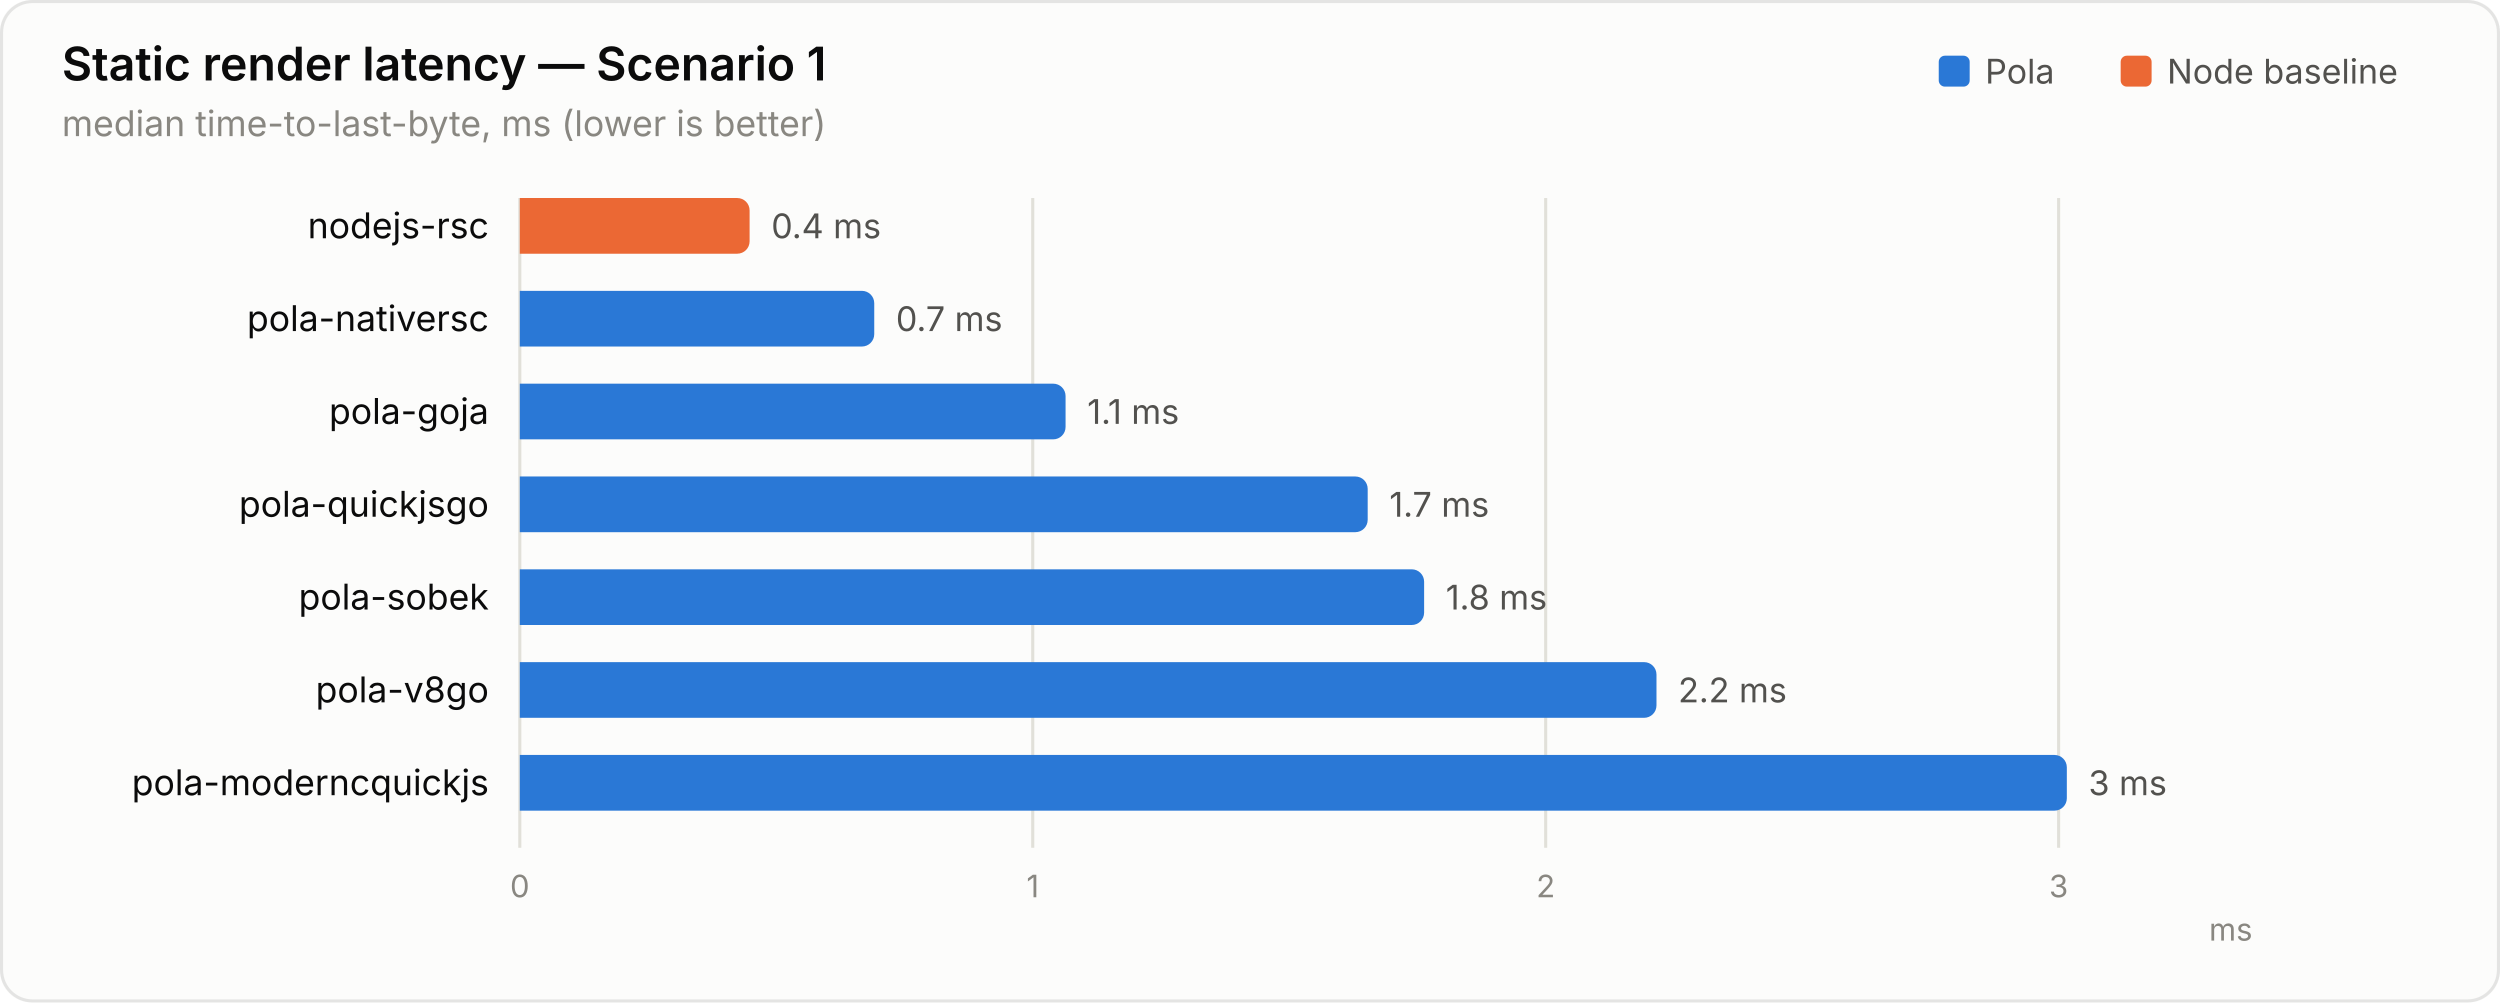
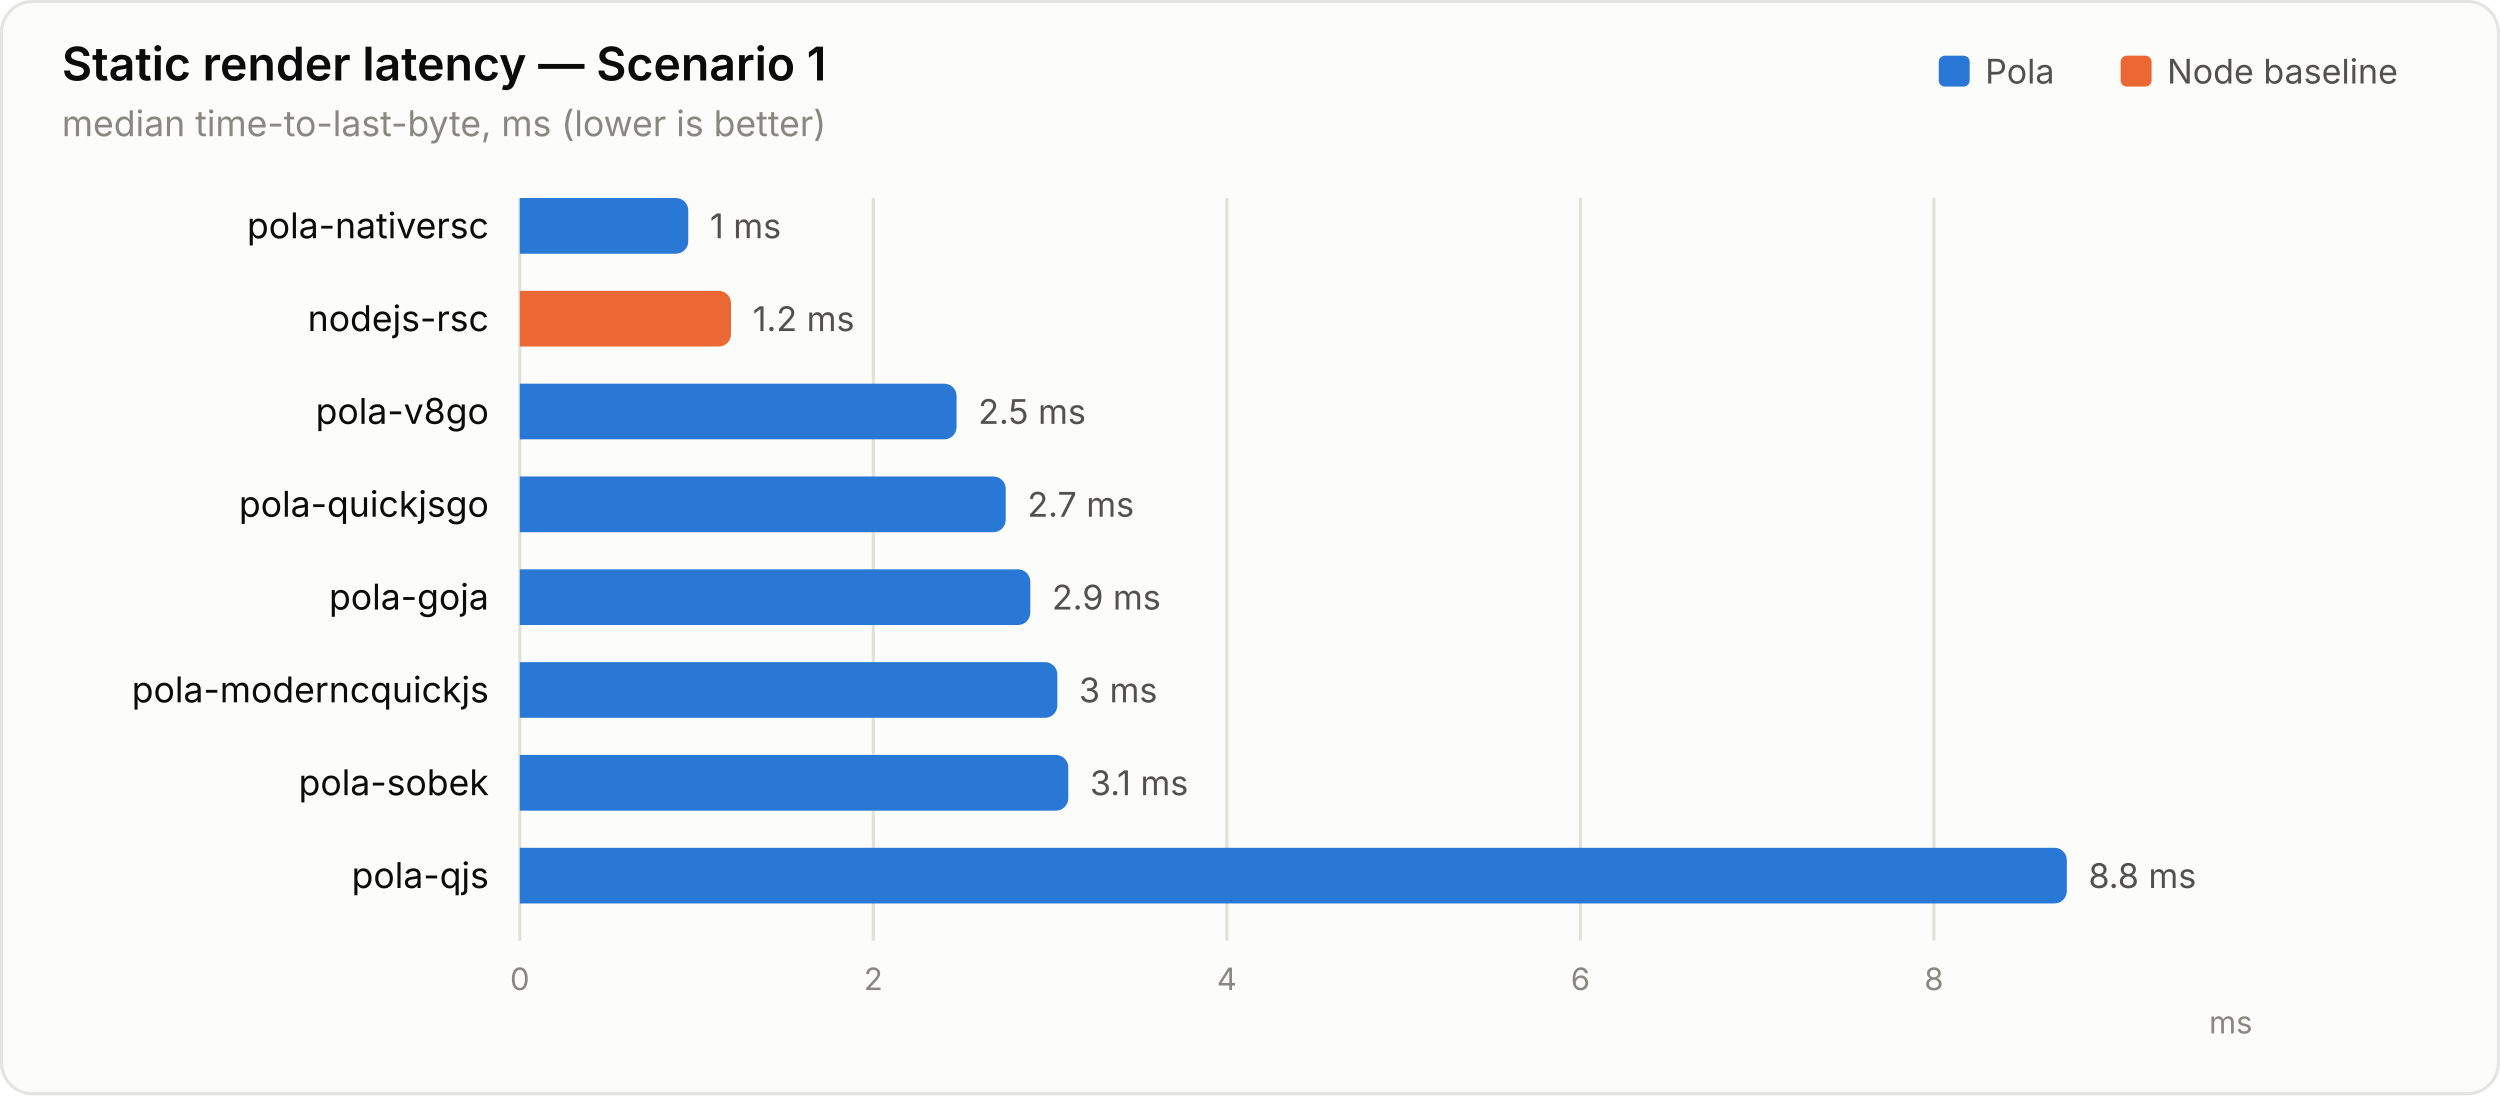
- <svg xmlns="http://www.w3.org/2000/svg" width="808" height="324" viewBox="0 0 808 324" font-family="system-ui, -apple-system, &quot;Segoe UI&quot;, sans-serif">
-   <rect x="0" y="0" width="808" height="324" rx="10" fill="#fcfcfb" />
-   <rect x="0.5" y="0.5" width="807" height="323" rx="10" fill="none" stroke="rgba(11,11,11,0.10)" />
+ <svg xmlns="http://www.w3.org/2000/svg" width="808" height="354" viewBox="0 0 808 354" font-family="system-ui, -apple-system, &quot;Segoe UI&quot;, sans-serif">
+   <rect x="0" y="0" width="808" height="354" rx="10" fill="#fcfcfb" />
+   <rect x="0.5" y="0.5" width="807" height="353" rx="10" fill="none" stroke="rgba(11,11,11,0.10)" />
  <text x="20" y="26" font-size="15" font-weight="600" fill="#0b0b0b">Static render latency — Scenario 1</text>
  <text x="20" y="44" font-size="11.5" fill="#898781">median time-to-last-byte, ms (lower is better)</text>
  <g>
    <rect x="685.4" y="18" width="10" height="10" rx="2" fill="#eb6834" />
    <text x="700.4" y="27" font-size="11" fill="#52514e">Node baseline</text>
    <rect x="626.6" y="18" width="10" height="10" rx="2" fill="#2a78d6" />
    <text x="641.6" y="27" font-size="11" fill="#52514e">Pola</text>
  </g>
  <g transform="translate(20,64)">
    <defs>
      <pattern id="hatch" width="6" height="6" patternTransform="rotate(45)" patternUnits="userSpaceOnUse">
        <rect width="6" height="6" fill="#fcfcfb" />
        <line x1="0" y1="0" x2="0" y2="6" stroke="#898781" stroke-width="2" />
      </pattern>
    </defs>
-     <line x1="148" y1="0" x2="148" y2="210" stroke="#e1e0d9" />
-     <text x="148" y="226" font-size="10" fill="#898781" text-anchor="middle" font-variant-numeric="tabular-nums">0</text>
-     <line x1="313.782" y1="0" x2="313.782" y2="210" stroke="#e1e0d9" />
-     <text x="313.782" y="226" font-size="10" fill="#898781" text-anchor="middle" font-variant-numeric="tabular-nums">1</text>
-     <line x1="479.565" y1="0" x2="479.565" y2="210" stroke="#e1e0d9" />
-     <text x="479.565" y="226" font-size="10" fill="#898781" text-anchor="middle" font-variant-numeric="tabular-nums">2</text>
-     <line x1="645.347" y1="0" x2="645.347" y2="210" stroke="#e1e0d9" />
-     <text x="645.347" y="226" font-size="10" fill="#898781" text-anchor="middle" font-variant-numeric="tabular-nums">3</text>
-     <text x="708" y="240" font-size="10" fill="#898781" text-anchor="end">ms</text>
-     <text x="138" y="13" font-size="11.5" fill="#0b0b0b" text-anchor="end">nodejs-rsc</text>
-     <path d="M148,0 h70.271 a4,4 0 0 1 4,4 v10 a4,4 0 0 1 -4,4 h-70.271 Z" fill="#eb6834" />
-     <text x="229.271" y="13" font-size="11" fill="#52514e" font-variant-numeric="tabular-nums">0.4 ms</text>
-     <text x="138" y="43" font-size="11.5" fill="#0b0b0b" text-anchor="end">pola-nativersc</text>
-     <path d="M148,30 h110.556 a4,4 0 0 1 4,4 v10 a4,4 0 0 1 -4,4 h-110.556 Z" fill="#2a78d6" />
-     <text x="269.556" y="43" font-size="11" fill="#52514e" font-variant-numeric="tabular-nums">0.7 ms</text>
-     <text x="138" y="73" font-size="11.5" fill="#0b0b0b" text-anchor="end">pola-goja</text>
-     <path d="M148,60 h172.393 a4,4 0 0 1 4,4 v10 a4,4 0 0 1 -4,4 h-172.393 Z" fill="#2a78d6" />
-     <text x="331.393" y="73" font-size="11" fill="#52514e" font-variant-numeric="tabular-nums">1.1 ms</text>
+     <line x1="148" y1="0" x2="148" y2="240" stroke="#e1e0d9" />
+     <text x="148" y="256" font-size="10" fill="#898781" text-anchor="middle" font-variant-numeric="tabular-nums">0</text>
+     <line x1="262.26" y1="0" x2="262.26" y2="240" stroke="#e1e0d9" />
+     <text x="262.26" y="256" font-size="10" fill="#898781" text-anchor="middle" font-variant-numeric="tabular-nums">2</text>
+     <line x1="376.519" y1="0" x2="376.519" y2="240" stroke="#e1e0d9" />
+     <text x="376.519" y="256" font-size="10" fill="#898781" text-anchor="middle" font-variant-numeric="tabular-nums">4</text>
+     <line x1="490.779" y1="0" x2="490.779" y2="240" stroke="#e1e0d9" />
+     <text x="490.779" y="256" font-size="10" fill="#898781" text-anchor="middle" font-variant-numeric="tabular-nums">6</text>
+     <line x1="605.038" y1="0" x2="605.038" y2="240" stroke="#e1e0d9" />
+     <text x="605.038" y="256" font-size="10" fill="#898781" text-anchor="middle" font-variant-numeric="tabular-nums">8</text>
+     <text x="708" y="270" font-size="10" fill="#898781" text-anchor="end">ms</text>
+     <text x="138" y="13" font-size="11.5" fill="#0b0b0b" text-anchor="end">pola-nativersc</text>
+     <path d="M148,0 h50.445 a4,4 0 0 1 4,4 v10 a4,4 0 0 1 -4,4 h-50.445 Z" fill="#2a78d6" />
+     <text x="209.445" y="13" font-size="11" fill="#52514e" font-variant-numeric="tabular-nums">1 ms</text>
+     <text x="138" y="43" font-size="11.5" fill="#0b0b0b" text-anchor="end">nodejs-rsc</text>
+     <path d="M148,30 h64.27 a4,4 0 0 1 4,4 v10 a4,4 0 0 1 -4,4 h-64.27 Z" fill="#eb6834" />
+     <text x="223.27" y="43" font-size="11" fill="#52514e" font-variant-numeric="tabular-nums">1.2 ms</text>
+     <text x="138" y="73" font-size="11.5" fill="#0b0b0b" text-anchor="end">pola-v8go</text>
+     <path d="M148,60 h137.168 a4,4 0 0 1 4,4 v10 a4,4 0 0 1 -4,4 h-137.168 Z" fill="#2a78d6" />
+     <text x="296.168" y="73" font-size="11" fill="#52514e" font-variant-numeric="tabular-nums">2.5 ms</text>
    <text x="138" y="103" font-size="11.5" fill="#0b0b0b" text-anchor="end">pola-quickjsgo</text>
-     <path d="M148,90 h270.038 a4,4 0 0 1 4,4 v10 a4,4 0 0 1 -4,4 h-270.038 Z" fill="#2a78d6" />
-     <text x="429.038" y="103" font-size="11" fill="#52514e" font-variant-numeric="tabular-nums">1.7 ms</text>
-     <text x="138" y="133" font-size="11.5" fill="#0b0b0b" text-anchor="end">pola-sobek</text>
-     <path d="M148,120 h288.275 a4,4 0 0 1 4,4 v10 a4,4 0 0 1 -4,4 h-288.275 Z" fill="#2a78d6" />
-     <text x="447.275" y="133" font-size="11" fill="#52514e" font-variant-numeric="tabular-nums">1.8 ms</text>
-     <text x="138" y="163" font-size="11.5" fill="#0b0b0b" text-anchor="end">pola-v8go</text>
-     <path d="M148,150 h363.374 a4,4 0 0 1 4,4 v10 a4,4 0 0 1 -4,4 h-363.374 Z" fill="#2a78d6" />
-     <text x="522.374" y="163" font-size="11" fill="#52514e" font-variant-numeric="tabular-nums">2.2 ms</text>
-     <text x="138" y="193" font-size="11.5" fill="#0b0b0b" text-anchor="end">pola-moderncquickjs</text>
-     <path d="M148,180 h496 a4,4 0 0 1 4,4 v10 a4,4 0 0 1 -4,4 h-496 Z" fill="#2a78d6" />
-     <text x="655" y="193" font-size="11" fill="#52514e" font-variant-numeric="tabular-nums">3 ms</text>
+     <path d="M148,90 h153.05 a4,4 0 0 1 4,4 v10 a4,4 0 0 1 -4,4 h-153.05 Z" fill="#2a78d6" />
+     <text x="312.05" y="103" font-size="11" fill="#52514e" font-variant-numeric="tabular-nums">2.7 ms</text>
+     <text x="138" y="133" font-size="11.5" fill="#0b0b0b" text-anchor="end">pola-goja</text>
+     <path d="M148,120 h160.991 a4,4 0 0 1 4,4 v10 a4,4 0 0 1 -4,4 h-160.991 Z" fill="#2a78d6" />
+     <text x="319.991" y="133" font-size="11" fill="#52514e" font-variant-numeric="tabular-nums">2.9 ms</text>
+     <text x="138" y="163" font-size="11.5" fill="#0b0b0b" text-anchor="end">pola-moderncquickjs</text>
+     <path d="M148,150 h169.732 a4,4 0 0 1 4,4 v10 a4,4 0 0 1 -4,4 h-169.732 Z" fill="#2a78d6" />
+     <text x="328.732" y="163" font-size="11" fill="#52514e" font-variant-numeric="tabular-nums">3 ms</text>
+     <text x="138" y="193" font-size="11.5" fill="#0b0b0b" text-anchor="end">pola-sobek</text>
+     <path d="M148,180 h173.274 a4,4 0 0 1 4,4 v10 a4,4 0 0 1 -4,4 h-173.274 Z" fill="#2a78d6" />
+     <text x="332.274" y="193" font-size="11" fill="#52514e" font-variant-numeric="tabular-nums">3.1 ms</text>
+     <text x="138" y="223" font-size="11.5" fill="#0b0b0b" text-anchor="end">pola-qjs</text>
+     <path d="M148,210 h496 a4,4 0 0 1 4,4 v10 a4,4 0 0 1 -4,4 h-496 Z" fill="#2a78d6" />
+     <text x="655" y="223" font-size="11" fill="#52514e" font-variant-numeric="tabular-nums">8.8 ms</text>
  </g>
</svg>
